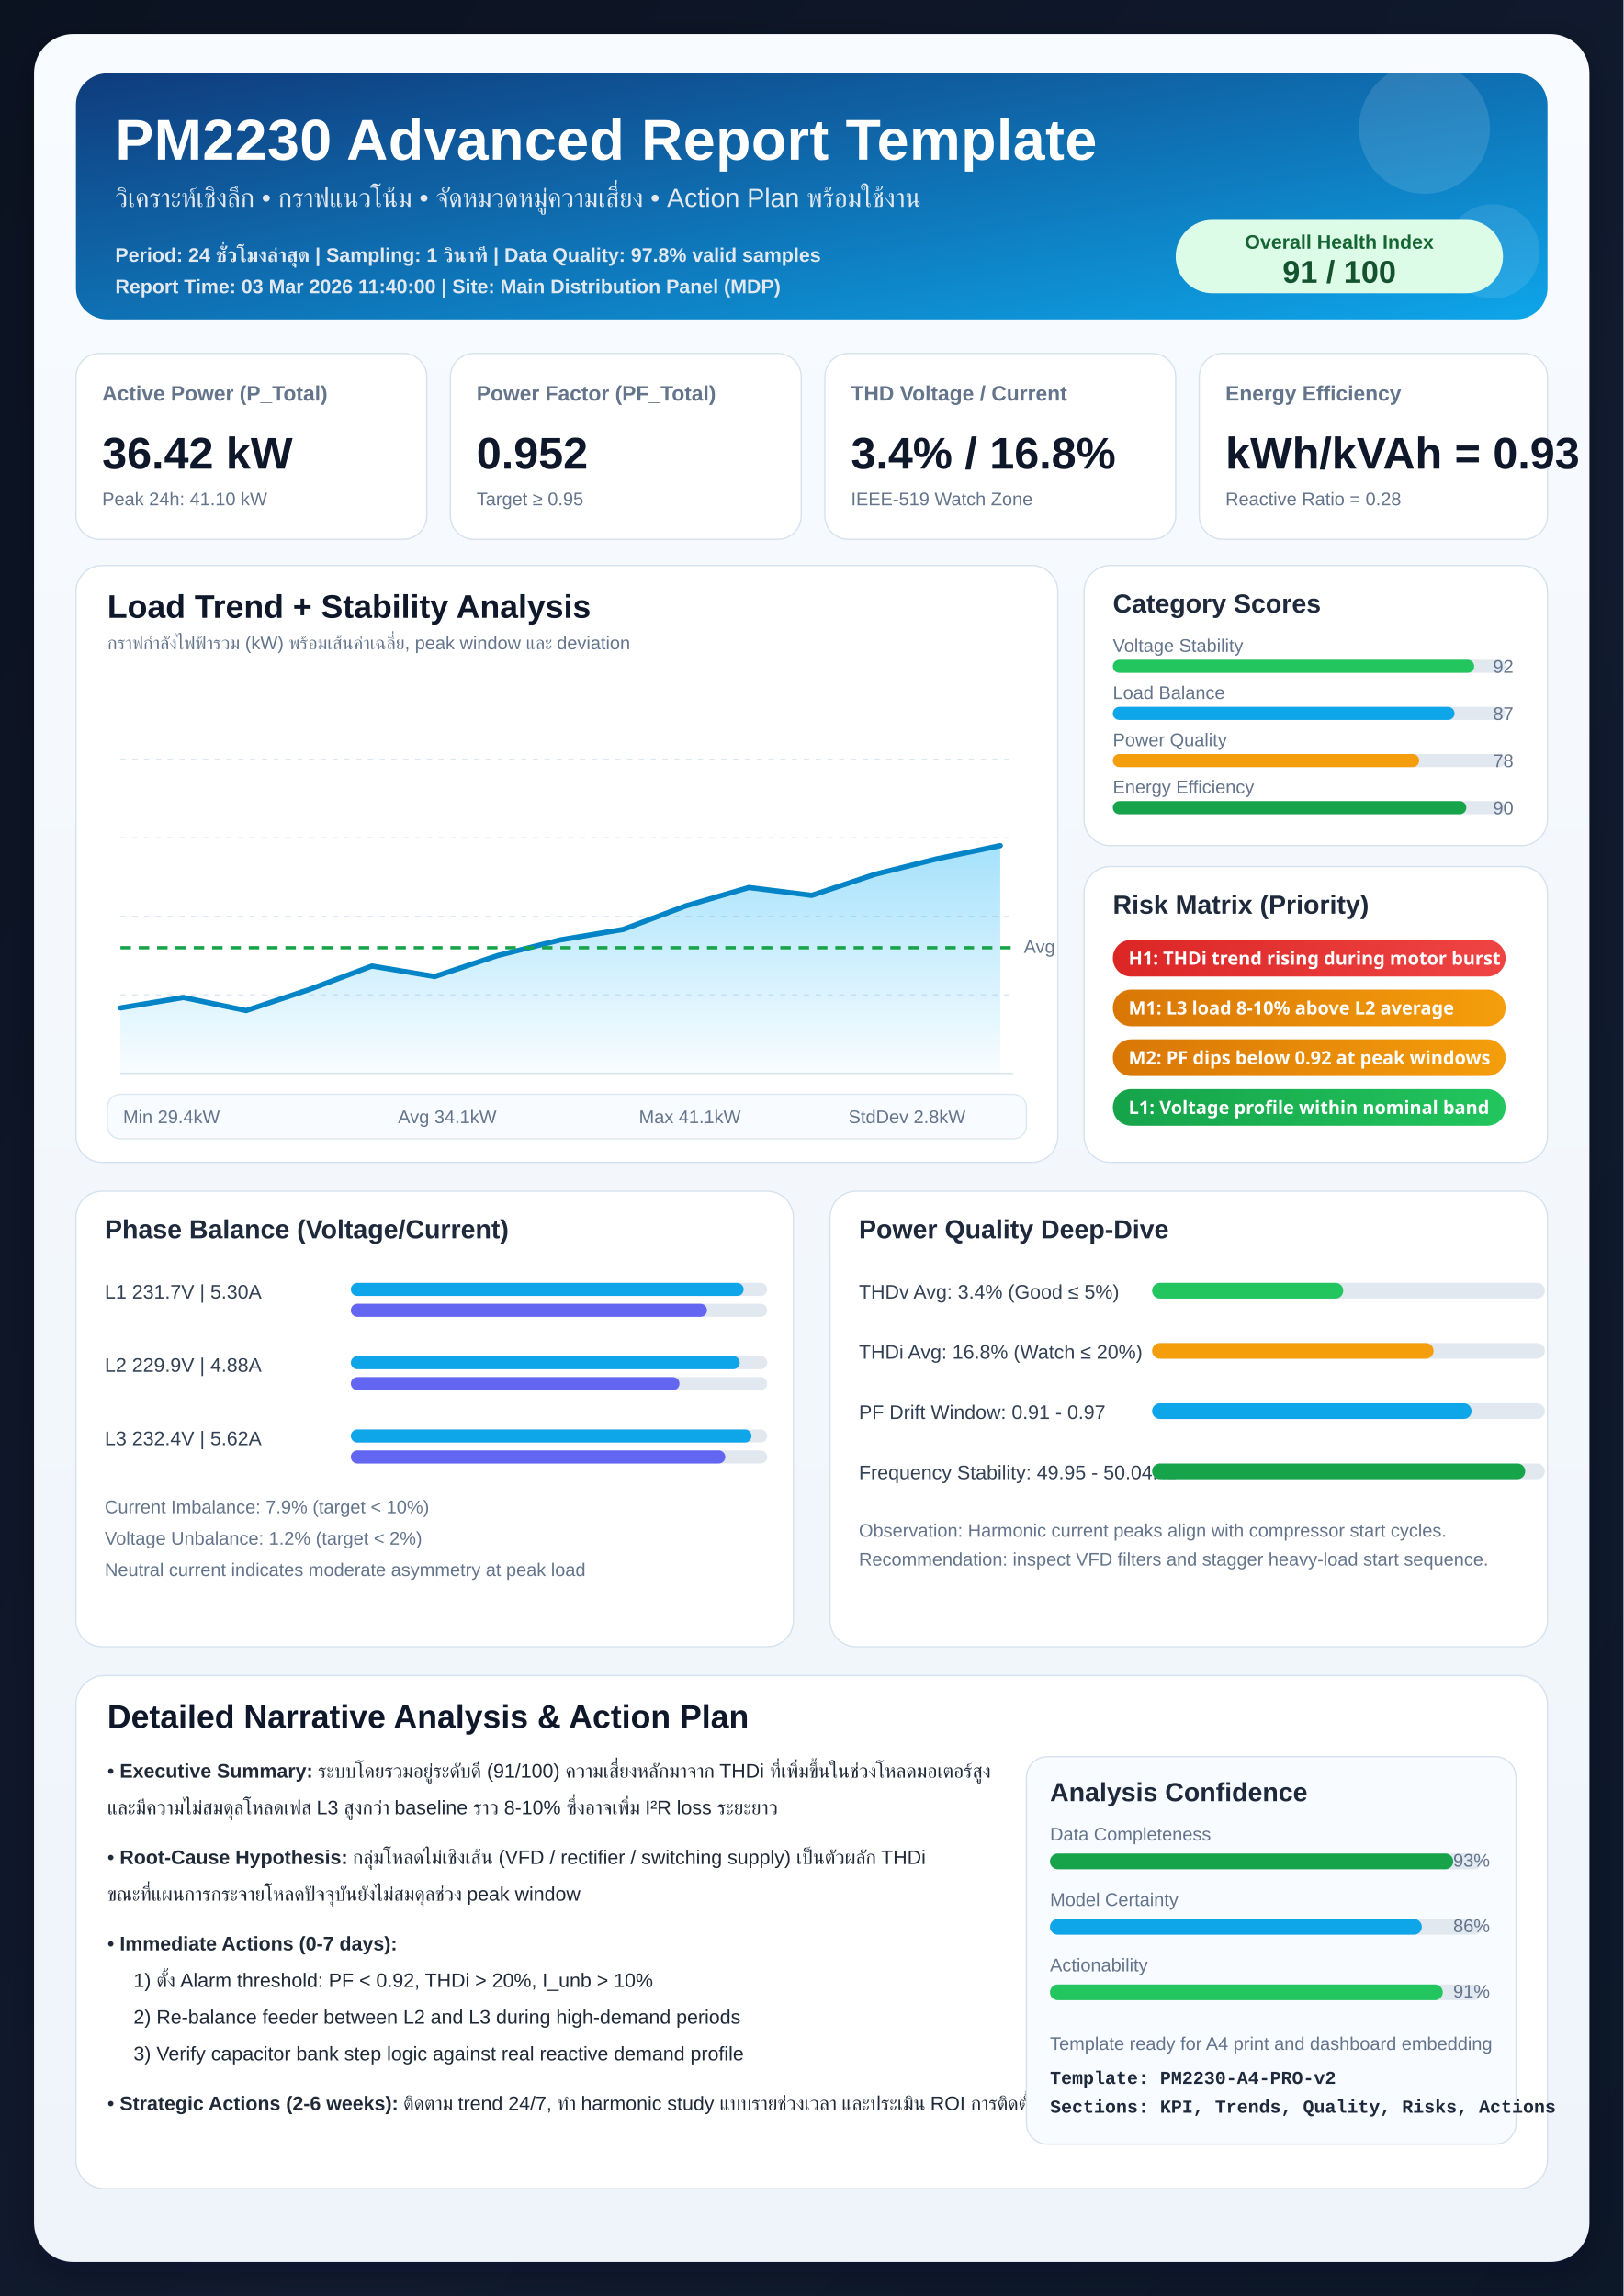
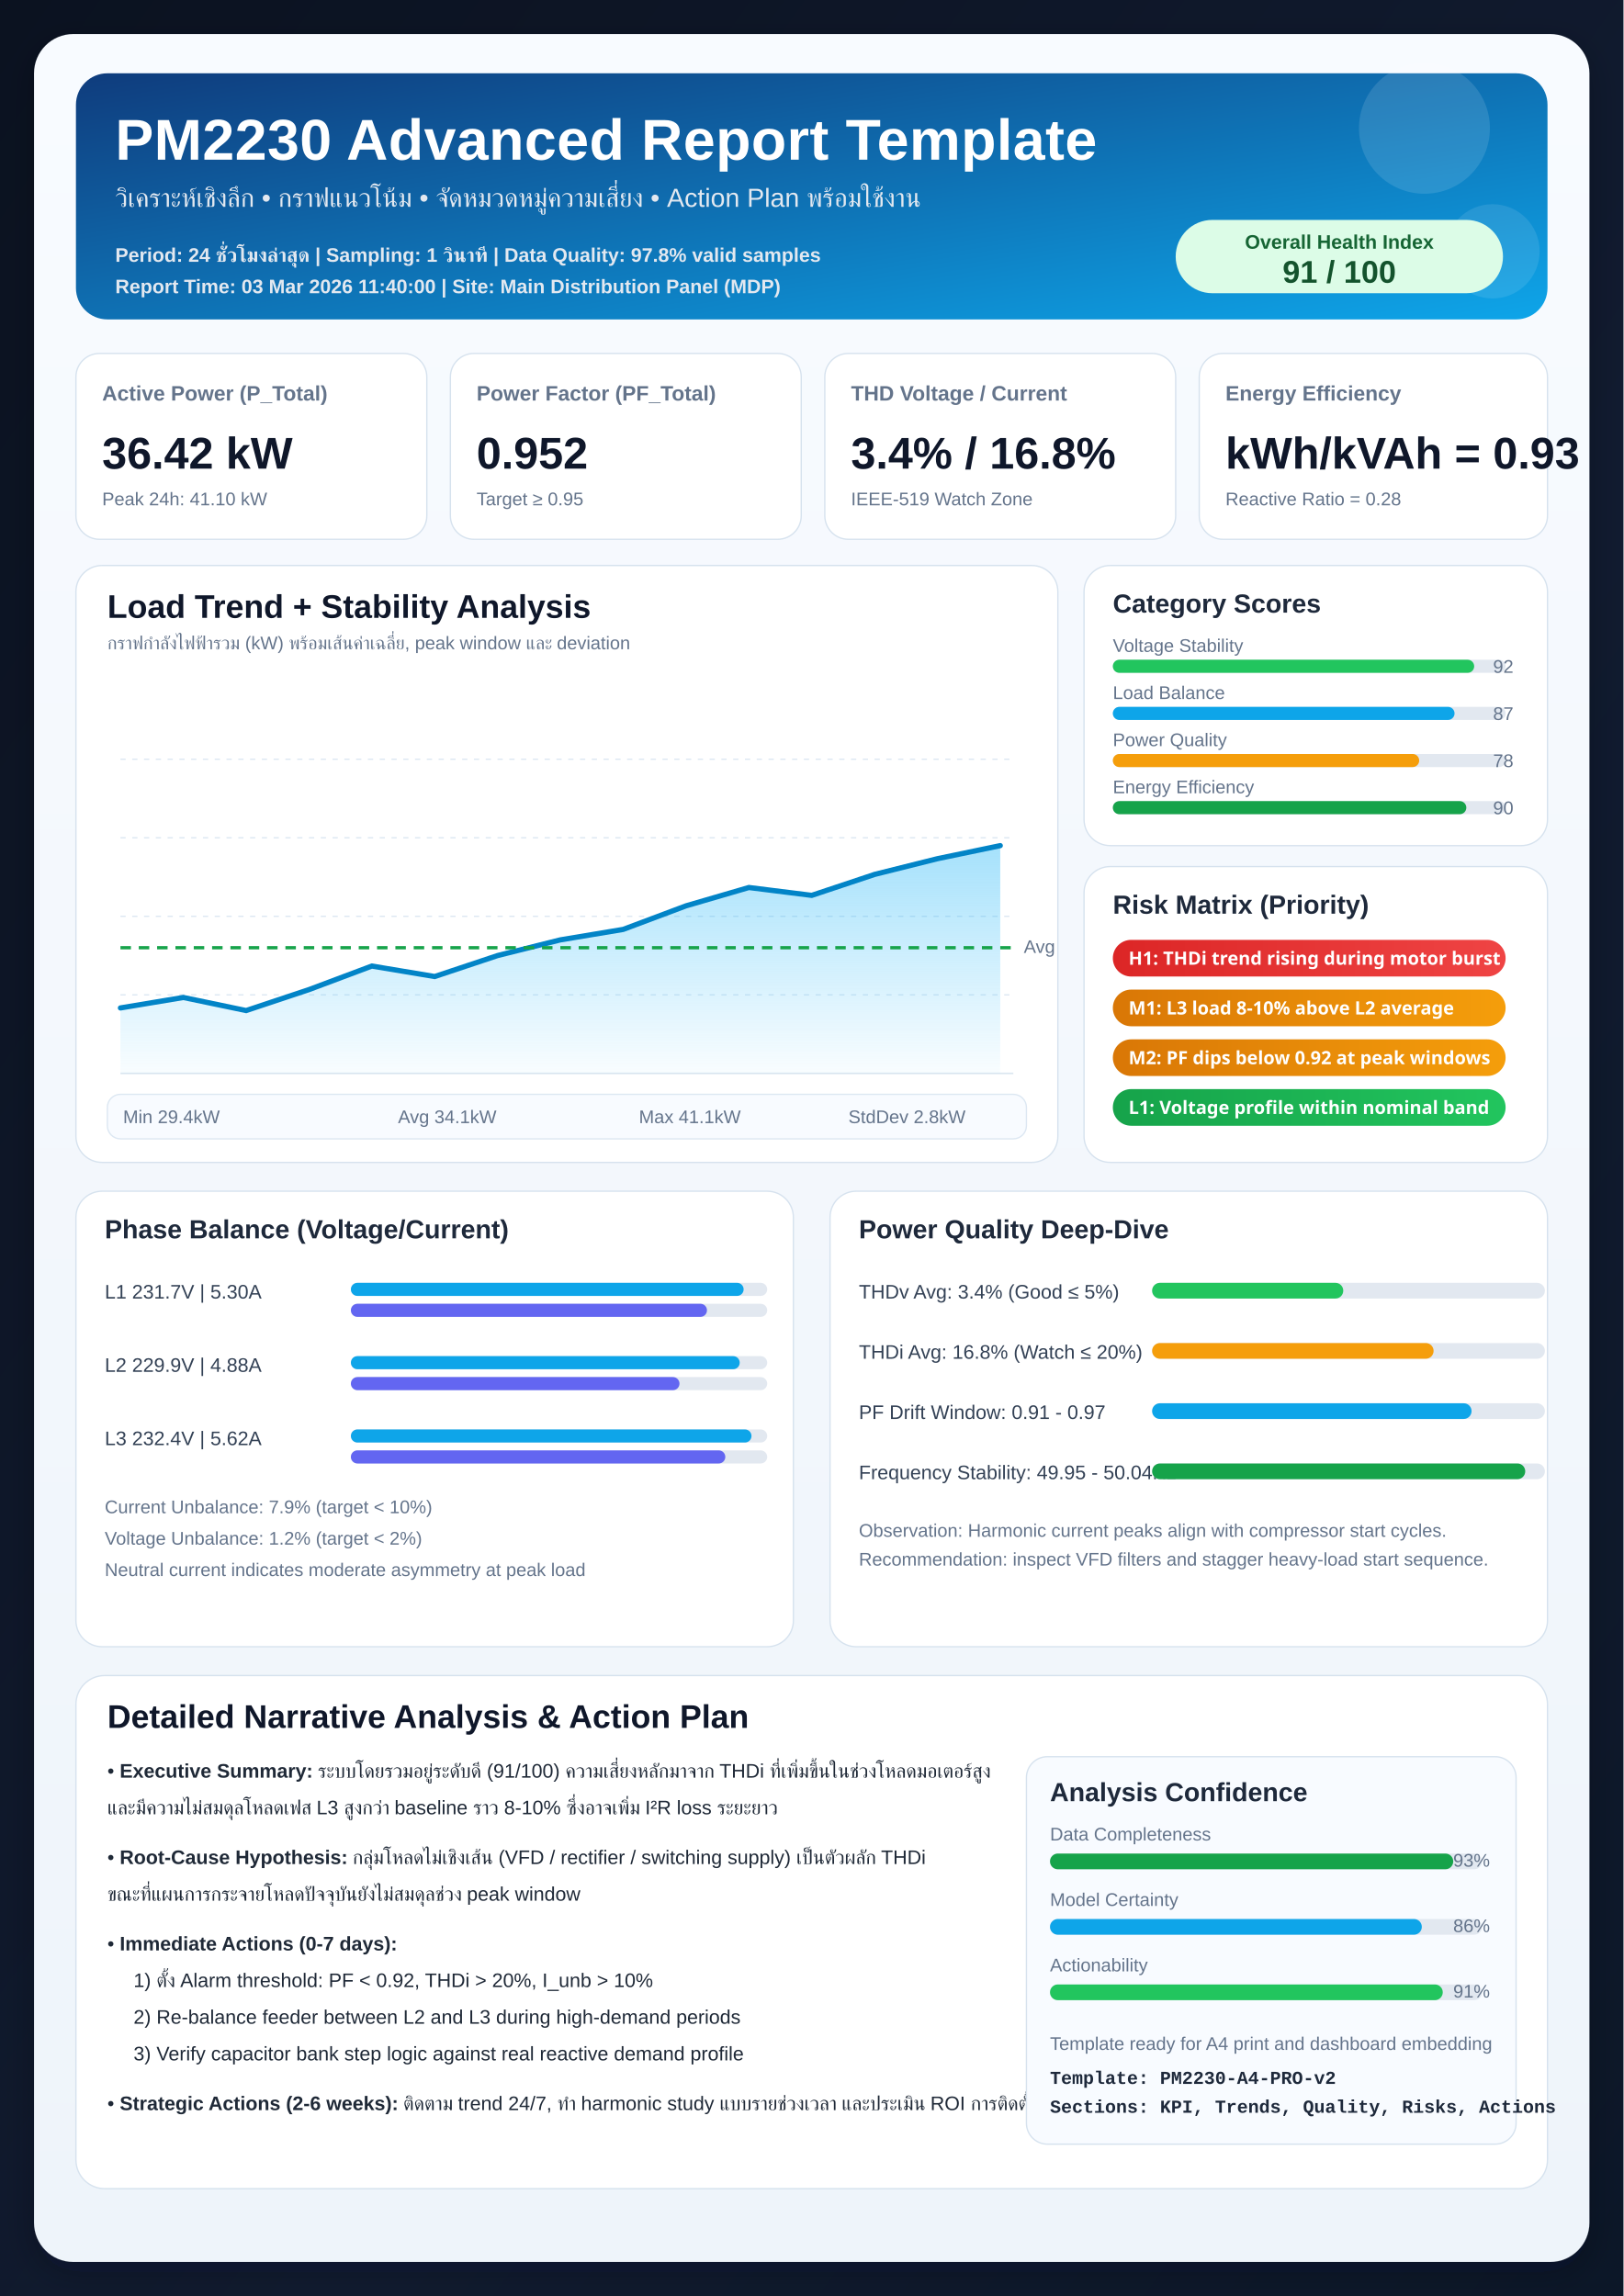
<svg xmlns="http://www.w3.org/2000/svg" width="1240" height="1754" viewBox="0 0 1240 1754" role="img" aria-label="PM2230 Advanced One-Page Report Template">
  <defs>
    <linearGradient id="pageBg" x1="0" y1="0" x2="1" y2="1">
      <stop offset="0%" stop-color="#0b1220" />
      <stop offset="60%" stop-color="#111b30" />
      <stop offset="100%" stop-color="#0c1728" />
    </linearGradient>
    <linearGradient id="sheet" x1="0" y1="0" x2="0" y2="1">
      <stop offset="0%" stop-color="#f8fbff" />
      <stop offset="100%" stop-color="#eef4fa" />
    </linearGradient>
    <linearGradient id="hero" x1="0" y1="0" x2="1" y2="1">
      <stop offset="0%" stop-color="#0f3c7d" />
      <stop offset="100%" stop-color="#0ea5e9" />
    </linearGradient>
    <linearGradient id="trendFill" x1="0" y1="0" x2="0" y2="1">
      <stop offset="0%" stop-color="#38bdf8" stop-opacity="0.45" />
      <stop offset="100%" stop-color="#38bdf8" stop-opacity="0.03" />
    </linearGradient>
    <linearGradient id="riskLow" x1="0" y1="0" x2="1" y2="0">
      <stop offset="0%" stop-color="#16a34a" />
      <stop offset="100%" stop-color="#22c55e" />
    </linearGradient>
    <linearGradient id="riskMid" x1="0" y1="0" x2="1" y2="0">
      <stop offset="0%" stop-color="#d97706" />
      <stop offset="100%" stop-color="#f59e0b" />
    </linearGradient>
    <linearGradient id="riskHigh" x1="0" y1="0" x2="1" y2="0">
      <stop offset="0%" stop-color="#dc2626" />
      <stop offset="100%" stop-color="#ef4444" />
    </linearGradient>
    <filter id="softShadow" x="-20%" y="-20%" width="140%" height="140%">
      <feDropShadow dx="0" dy="8" stdDeviation="12" flood-color="#020617" flood-opacity="0.25" />
    </filter>
    <style>
      .h1 { font: 700 44px 'Segoe UI', Arial, sans-serif; fill: #ffffff; letter-spacing: .3px; }
      .h2 { font: 700 25px 'Segoe UI', Arial, sans-serif; fill: #0f172a; }
      .h3 { font: 700 20px 'Segoe UI', Arial, sans-serif; fill: #1e293b; }
      .label { font: 600 16px 'Segoe UI', Arial, sans-serif; fill: #64748b; }
      .value { font: 700 34px 'Segoe UI', Arial, sans-serif; fill: #0f172a; }
      .small { font: 500 14px 'Segoe UI', Arial, sans-serif; fill: #64748b; }
      .body { font: 500 15px 'Segoe UI', Arial, sans-serif; fill: #334155; }
      .bullet { font: 500 15px 'Segoe UI', Arial, sans-serif; fill: #1f2937; }
      .mono { font: 600 14px Consolas, 'Courier New', monospace; fill: #1e293b; }
      .chipText { font: 700 14px 'Segoe UI', Arial, sans-serif; fill: #0f172a; }
      .whiteSoft { fill: #e2e8f0; }
      .axis { stroke: #dbe6f0; stroke-width: 1.2; }
      .grid { stroke: #dce7f2; stroke-width: 1; stroke-dasharray: 4 5; }
    </style>
  </defs>
  <rect width="1240" height="1754" fill="url(#pageBg)" />
  <rect x="26" y="26" width="1188" height="1702" rx="30" fill="url(#sheet)" filter="url(#softShadow)" />
  <g transform="translate(58,56)">
    <rect x="0" y="0" width="1124" height="188" rx="24" fill="url(#hero)" />
    <circle cx="1030" cy="42" r="50" fill="#ffffff" fill-opacity="0.12" />
    <circle cx="1082" cy="136" r="36" fill="#ffffff" fill-opacity="0.10" />
    <text class="h1" x="30" y="66">PM2230 Advanced Report Template</text>
    <text class="whiteSoft" style="font:500 20px 'Segoe UI', Arial, sans-serif" x="30" y="102">
      วิเคราะห์เชิงลึก • กราฟแนวโน้ม • จัดหมวดหมู่ความเสี่ยง • Action Plan พร้อมใช้งาน
    </text>
    <text class="whiteSoft" style="font:600 15px 'Segoe UI', Arial, sans-serif" x="30" y="144">
      Period: 24 ชั่วโมงล่าสุด | Sampling: 1 วินาที | Data Quality: 97.8% valid samples
    </text>
    <text class="whiteSoft" style="font:600 15px 'Segoe UI', Arial, sans-serif" x="30" y="168">
      Report Time: 03 Mar 2026 11:40:00  |  Site: Main Distribution Panel (MDP)
    </text>
    <rect x="840" y="112" width="250" height="56" rx="28" fill="#dcfce7" />
    <text style="font:700 15px 'Segoe UI', Arial, sans-serif; fill:#166534" x="965" y="134" text-anchor="middle">Overall Health Index</text>
    <text style="font:800 24px 'Segoe UI', Arial, sans-serif; fill:#14532d" x="965" y="160" text-anchor="middle">91 / 100</text>
  </g>
  <g transform="translate(58,270)">
    <rect x="0" y="0" width="268" height="142" rx="18" fill="#ffffff" stroke="#d6e2ee" />
    <rect x="286" y="0" width="268" height="142" rx="18" fill="#ffffff" stroke="#d6e2ee" />
    <rect x="572" y="0" width="268" height="142" rx="18" fill="#ffffff" stroke="#d6e2ee" />
    <rect x="858" y="0" width="266" height="142" rx="18" fill="#ffffff" stroke="#d6e2ee" />
    <text class="label" x="20" y="36">Active Power (P_Total)</text>
    <text class="value" x="20" y="88">36.42 kW</text>
    <text class="small" x="20" y="116">Peak 24h: 41.10 kW</text>
    <text class="label" x="306" y="36">Power Factor (PF_Total)</text>
    <text class="value" x="306" y="88">0.952</text>
    <text class="small" x="306" y="116">Target ≥ 0.95</text>
    <text class="label" x="592" y="36">THD Voltage / Current</text>
    <text class="value" x="592" y="88">3.4% / 16.8%</text>
    <text class="small" x="592" y="116">IEEE-519 Watch Zone</text>
    <text class="label" x="878" y="36">Energy Efficiency</text>
    <text class="value" x="878" y="88">kWh/kVAh = 0.93</text>
    <text class="small" x="878" y="116">Reactive Ratio = 0.28</text>
  </g>
  <g transform="translate(58,432)">
    <rect x="0" y="0" width="750" height="456" rx="20" fill="#ffffff" stroke="#d6e2ee" />
    <text class="h2" x="24" y="40">Load Trend + Stability Analysis</text>
    <text class="small" x="24" y="64">กราฟกำลังไฟฟ้ารวม (kW) พร้อมเส้นค่าเฉลี่ย, peak window และ deviation</text>
    <line class="axis" x1="34" y1="388" x2="716" y2="388" />
    <line class="grid" x1="34" y1="328" x2="716" y2="328" />
    <line class="grid" x1="34" y1="268" x2="716" y2="268" />
    <line class="grid" x1="34" y1="208" x2="716" y2="208" />
    <line class="grid" x1="34" y1="148" x2="716" y2="148" />
    <path d="M34 338 L82 330 L130 340 L178 324 L226 306 L274 314 L322 298 L370 286 L418 278 L466 260 L514 246 L562 252 L610 236 L658 224 L706 214 L706 388 L34 388 Z" fill="url(#trendFill)" />
    <path d="M34 338 L82 330 L130 340 L178 324 L226 306 L274 314 L322 298 L370 286 L418 278 L466 260 L514 246 L562 252 L610 236 L658 224 L706 214" fill="none" stroke="#0284c7" stroke-width="4" stroke-linecap="round" />
    <line x1="34" y1="292" x2="716" y2="292" stroke="#16a34a" stroke-width="2.5" stroke-dasharray="8 6" />
    <text class="small" x="724" y="296">Avg</text>
    <rect x="24" y="404" width="702" height="34" rx="10" fill="#f8fbff" stroke="#dce7f2" />
    <text class="small" x="36" y="426">Min 29.4kW</text>
    <text class="small" x="246" y="426">Avg 34.1kW</text>
    <text class="small" x="430" y="426">Max 41.1kW</text>
    <text class="small" x="590" y="426">StdDev 2.8kW</text>
    <rect x="770" y="0" width="354" height="214" rx="20" fill="#ffffff" stroke="#d6e2ee" />
    <text class="h3" x="792" y="36">Category Scores</text>
    <text class="small" x="792" y="66">Voltage Stability</text>
    <rect x="792" y="72" width="300" height="10" rx="5" fill="#e2e8f0" />
    <rect x="792" y="72" width="276" height="10" rx="5" fill="#22c55e" />
    <text class="small" x="1098" y="82" text-anchor="end">92</text>
    <text class="small" x="792" y="102">Load Balance</text>
    <rect x="792" y="108" width="300" height="10" rx="5" fill="#e2e8f0" />
    <rect x="792" y="108" width="261" height="10" rx="5" fill="#0ea5e9" />
    <text class="small" x="1098" y="118" text-anchor="end">87</text>
    <text class="small" x="792" y="138">Power Quality</text>
    <rect x="792" y="144" width="300" height="10" rx="5" fill="#e2e8f0" />
    <rect x="792" y="144" width="234" height="10" rx="5" fill="#f59e0b" />
    <text class="small" x="1098" y="154" text-anchor="end">78</text>
    <text class="small" x="792" y="174">Energy Efficiency</text>
    <rect x="792" y="180" width="300" height="10" rx="5" fill="#e2e8f0" />
    <rect x="792" y="180" width="270" height="10" rx="5" fill="#16a34a" />
    <text class="small" x="1098" y="190" text-anchor="end">90</text>
    <rect x="770" y="230" width="354" height="226" rx="20" fill="#ffffff" stroke="#d6e2ee" />
    <text class="h3" x="792" y="266">Risk Matrix (Priority)</text>
    <rect x="792" y="286" width="300" height="28" rx="14" fill="url(#riskHigh)" />
    <text style="font:700 14px 'Segoe UI'; fill:#fff" x="804" y="305">H1: THDi trend rising during motor burst</text>
    <rect x="792" y="324" width="300" height="28" rx="14" fill="url(#riskMid)" />
    <text style="font:700 14px 'Segoe UI'; fill:#fff" x="804" y="343">M1: L3 load 8-10% above L2 average</text>
    <rect x="792" y="362" width="300" height="28" rx="14" fill="url(#riskMid)" />
    <text style="font:700 14px 'Segoe UI'; fill:#fff" x="804" y="381">M2: PF dips below 0.92 at peak windows</text>
    <rect x="792" y="400" width="300" height="28" rx="14" fill="url(#riskLow)" />
    <text style="font:700 14px 'Segoe UI'; fill:#fff" x="804" y="419">L1: Voltage profile within nominal band</text>
  </g>
  <g transform="translate(58,910)">
    <rect x="0" y="0" width="548" height="348" rx="20" fill="#ffffff" stroke="#d6e2ee" />
    <rect x="576" y="0" width="548" height="348" rx="20" fill="#ffffff" stroke="#d6e2ee" />
    <text class="h3" x="22" y="36">Phase Balance (Voltage/Current)</text>
    <text class="body" x="22" y="82">L1 231.7V | 5.30A</text>
    <rect x="210" y="70" width="318" height="10" rx="5" fill="#e2e8f0" />
    <rect x="210" y="70" width="300" height="10" rx="5" fill="#0ea5e9" />
    <rect x="210" y="86" width="318" height="10" rx="5" fill="#e2e8f0" />
    <rect x="210" y="86" width="272" height="10" rx="5" fill="#6366f1" />
    <text class="body" x="22" y="138">L2 229.9V | 4.88A</text>
    <rect x="210" y="126" width="318" height="10" rx="5" fill="#e2e8f0" />
    <rect x="210" y="126" width="297" height="10" rx="5" fill="#0ea5e9" />
    <rect x="210" y="142" width="318" height="10" rx="5" fill="#e2e8f0" />
    <rect x="210" y="142" width="251" height="10" rx="5" fill="#6366f1" />
    <text class="body" x="22" y="194">L3 232.4V | 5.62A</text>
    <rect x="210" y="182" width="318" height="10" rx="5" fill="#e2e8f0" />
    <rect x="210" y="182" width="306" height="10" rx="5" fill="#0ea5e9" />
    <rect x="210" y="198" width="318" height="10" rx="5" fill="#e2e8f0" />
    <rect x="210" y="198" width="286" height="10" rx="5" fill="#6366f1" />
-     <text class="small" x="22" y="246">Current Imbalance: 7.9% (target &lt; 10%)</text>
+     <text class="small" x="22" y="246">Current Unbalance: 7.9% (target &lt; 10%)</text>
    <text class="small" x="22" y="270">Voltage Unbalance: 1.2% (target &lt; 2%)</text>
    <text class="small" x="22" y="294">Neutral current indicates moderate asymmetry at peak load</text>
    <text class="h3" x="598" y="36">Power Quality Deep-Dive</text>
    <text class="body" x="598" y="82">THDv Avg: 3.4%  (Good ≤ 5%)</text>
    <rect x="822" y="70" width="300" height="12" rx="6" fill="#e2e8f0" />
    <rect x="822" y="70" width="146" height="12" rx="6" fill="#22c55e" />
    <text class="body" x="598" y="128">THDi Avg: 16.8% (Watch ≤ 20%)</text>
    <rect x="822" y="116" width="300" height="12" rx="6" fill="#e2e8f0" />
    <rect x="822" y="116" width="215" height="12" rx="6" fill="#f59e0b" />
    <text class="body" x="598" y="174">PF Drift Window: 0.91 - 0.97</text>
    <rect x="822" y="162" width="300" height="12" rx="6" fill="#e2e8f0" />
    <rect x="822" y="162" width="244" height="12" rx="6" fill="#0ea5e9" />
    <text class="body" x="598" y="220">Frequency Stability: 49.95 - 50.04Hz</text>
    <rect x="822" y="208" width="300" height="12" rx="6" fill="#e2e8f0" />
    <rect x="822" y="208" width="285" height="12" rx="6" fill="#16a34a" />
    <text class="small" x="598" y="264">Observation: Harmonic current peaks align with compressor start cycles.</text>
    <text class="small" x="598" y="286">Recommendation: inspect VFD filters and stagger heavy-load start sequence.</text>
  </g>
  <g transform="translate(58,1280)">
    <rect x="0" y="0" width="1124" height="392" rx="22" fill="#ffffff" stroke="#d6e2ee" />
    <text class="h2" x="24" y="40">Detailed Narrative Analysis &amp; Action Plan</text>
    <text class="bullet" x="24" y="78">• <tspan font-weight="700">Executive Summary:</tspan> ระบบโดยรวมอยู่ระดับดี (91/100) ความเสี่ยงหลักมาจาก THDi ที่เพิ่มขึ้นในช่วงโหลดมอเตอร์สูง</text>
    <text class="bullet" x="24" y="106">  และมีความไม่สมดุลโหลดเฟส L3 สูงกว่า baseline ราว 8-10% ซึ่งอาจเพิ่ม I²R loss ระยะยาว</text>
    <text class="bullet" x="24" y="144">• <tspan font-weight="700">Root-Cause Hypothesis:</tspan> กลุ่มโหลดไม่เชิงเส้น (VFD / rectifier / switching supply) เป็นตัวผลัก THDi</text>
    <text class="bullet" x="24" y="172">  ขณะที่แผนการกระจายโหลดปัจจุบันยังไม่สมดุลช่วง peak window</text>
    <text class="bullet" x="24" y="210">• <tspan font-weight="700">Immediate Actions (0-7 days):</tspan>
    </text>
    <text class="bullet" x="44" y="238">1) ตั้ง Alarm threshold: PF &lt; 0.92, THDi &gt; 20%, I_unb &gt; 10%</text>
    <text class="bullet" x="44" y="266">2) Re-balance feeder between L2 and L3 during high-demand periods</text>
    <text class="bullet" x="44" y="294">3) Verify capacitor bank step logic against real reactive demand profile</text>
    <text class="bullet" x="24" y="332">• <tspan font-weight="700">Strategic Actions (2-6 weeks):</tspan> ติดตาม trend 24/7, ทำ harmonic study แบบรายช่วงเวลา และประเมิน ROI การติดตั้ง filter</text>
    <rect x="726" y="62" width="374" height="296" rx="16" fill="#f8fbff" stroke="#d6e2ee" />
    <text class="h3" x="744" y="96">Analysis Confidence</text>
    <text class="small" x="744" y="126">Data Completeness</text>
    <rect x="744" y="136" width="330" height="12" rx="6" fill="#e2e8f0" />
    <rect x="744" y="136" width="308" height="12" rx="6" fill="#16a34a" />
    <text class="small" x="1080" y="146" text-anchor="end">93%</text>
    <text class="small" x="744" y="176">Model Certainty</text>
    <rect x="744" y="186" width="330" height="12" rx="6" fill="#e2e8f0" />
    <rect x="744" y="186" width="284" height="12" rx="6" fill="#0ea5e9" />
    <text class="small" x="1080" y="196" text-anchor="end">86%</text>
    <text class="small" x="744" y="226">Actionability</text>
    <rect x="744" y="236" width="330" height="12" rx="6" fill="#e2e8f0" />
    <rect x="744" y="236" width="300" height="12" rx="6" fill="#22c55e" />
    <text class="small" x="1080" y="246" text-anchor="end">91%</text>
    <text class="small" x="744" y="286">Template ready for A4 print and dashboard embedding</text>
    <text class="mono" x="744" y="312">Template: PM2230-A4-PRO-v2</text>
    <text class="mono" x="744" y="334">Sections: KPI, Trends, Quality, Risks, Actions</text>
  </g>
</svg>
